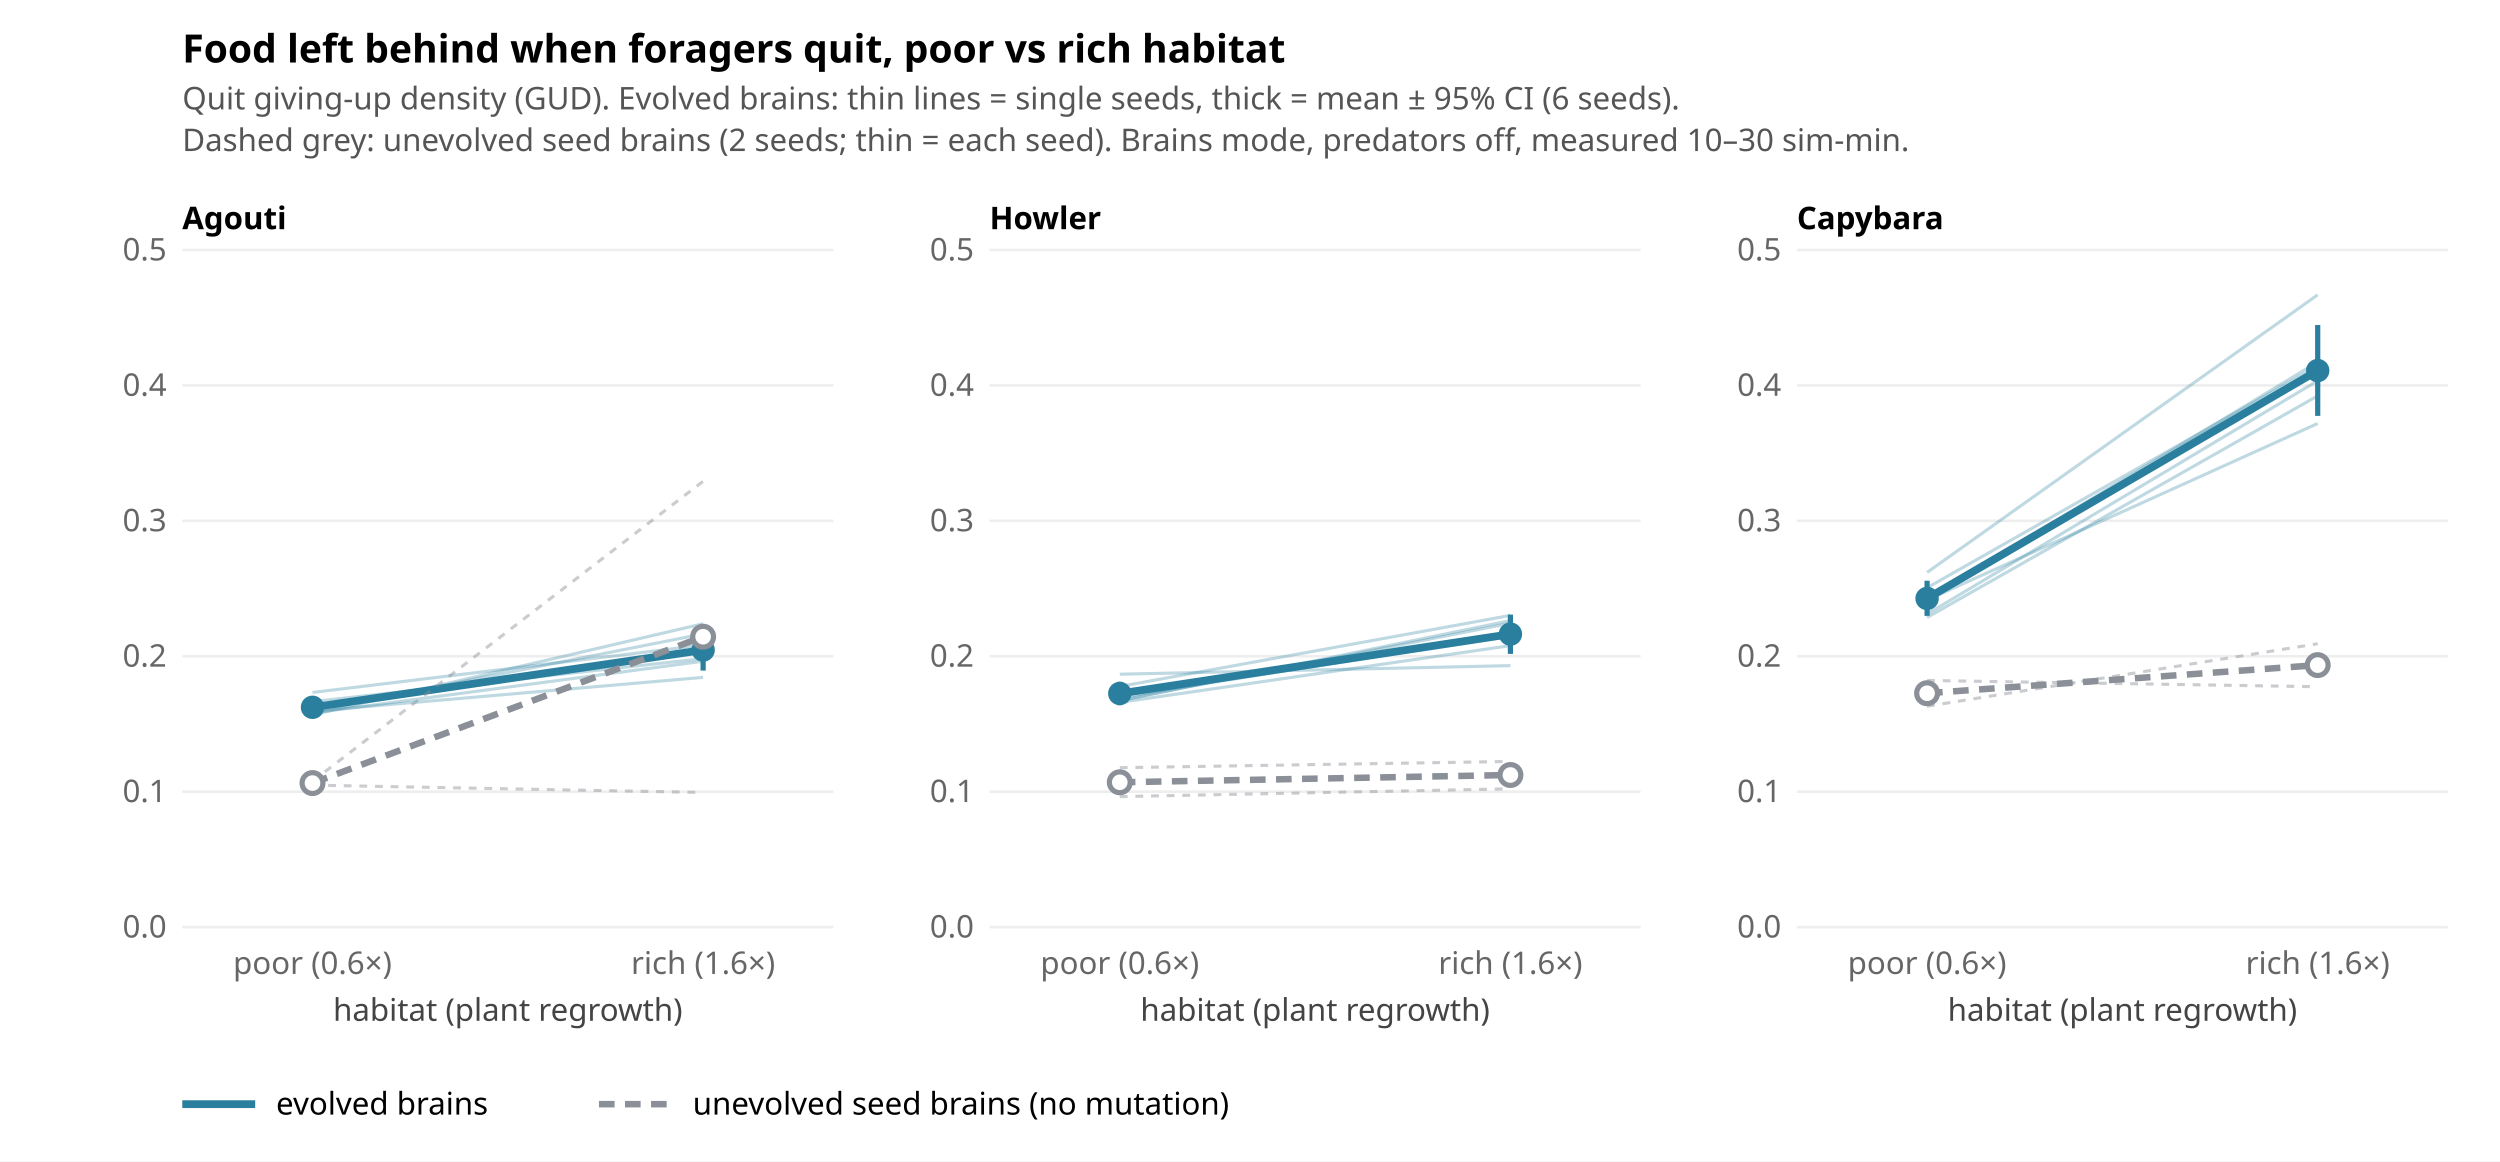
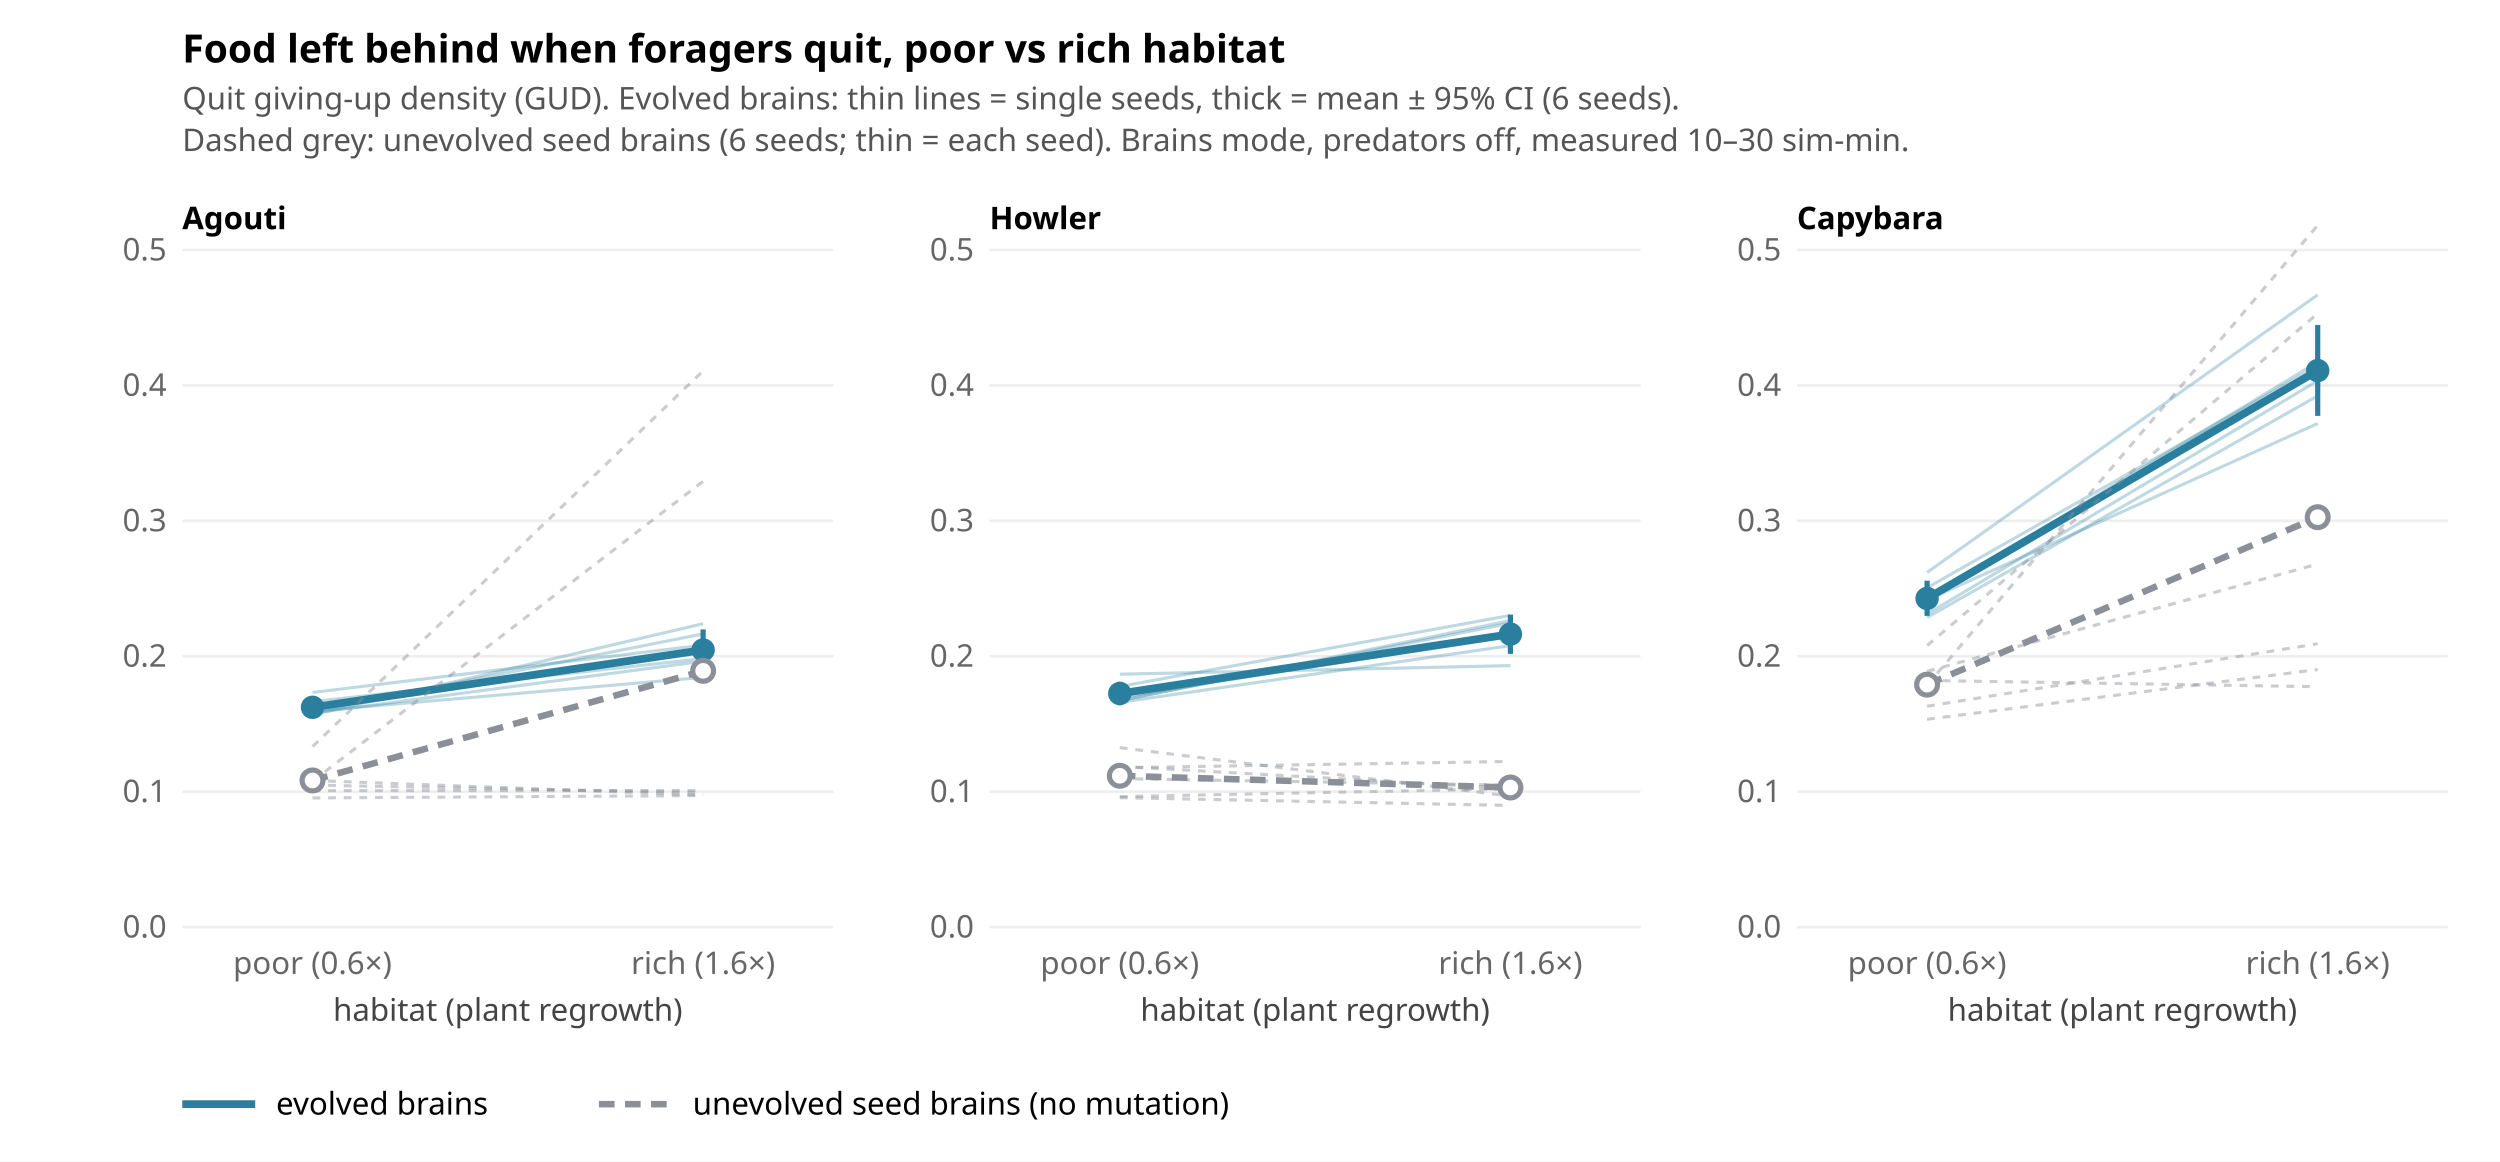
<svg xmlns="http://www.w3.org/2000/svg" viewBox="0 0 960 446" font-family="system-ui, sans-serif" font-size="12">
  <rect width="960" height="446" fill="#fff" />
  <text x="70" y="24" font-size="15" font-weight="600">Food left behind when foragers quit, poor vs rich habitat</text>
  <text x="70" y="42" fill="#555">Quit giving-up density (GUD). Evolved brains: thin lines = single seeds, thick = mean ± 95% CI (6 seeds).</text>
-   <text x="70" y="58" fill="#555">Dashed grey: unevolved seed brains (2 seeds; thin = each seed). Brains mode, predators off, measured 10–30 sim-min.</text>
+   <text x="70" y="58" fill="#555">Dashed grey: unevolved seed brains (6 seeds; thin = each seed). Brains mode, predators off, measured 10–30 sim-min.</text>
  <text x="70" y="88" font-weight="600">Agouti</text>
  <line x1="70" x2="320" y1="356.0" y2="356.0" stroke="#eee" />
  <text x="64" y="360.0" text-anchor="end" fill="#666">0.0</text>
  <line x1="70" x2="320" y1="304.0" y2="304.0" stroke="#eee" />
  <text x="64" y="308.0" text-anchor="end" fill="#666">0.1</text>
  <line x1="70" x2="320" y1="252.0" y2="252.0" stroke="#eee" />
  <text x="64" y="256.0" text-anchor="end" fill="#666">0.2</text>
  <line x1="70" x2="320" y1="200.0" y2="200.0" stroke="#eee" />
  <text x="64" y="204.0" text-anchor="end" fill="#666">0.3</text>
  <line x1="70" x2="320" y1="148.0" y2="148.0" stroke="#eee" />
  <text x="64" y="152.0" text-anchor="end" fill="#666">0.4</text>
  <line x1="70" x2="320" y1="96.0" y2="96.0" stroke="#eee" />
  <text x="64" y="100.0" text-anchor="end" fill="#666">0.5</text>
  <text x="120.0" y="374" text-anchor="middle" fill="#666">poor (0.6×)</text>
  <text x="270.0" y="374" text-anchor="middle" fill="#666">rich (1.6×)</text>
  <text x="195.0" y="392" text-anchor="middle" fill="#444">habitat (plant regrowth)</text>
  <line x1="120.0" y1="273.1" x2="270.0" y2="243.4" stroke="#2a7f9e" stroke-opacity="0.3" stroke-width="1.2" />
  <line x1="120.0" y1="273.1" x2="270.0" y2="260.1" stroke="#2a7f9e" stroke-opacity="0.3" stroke-width="1.2" />
  <line x1="120.0" y1="273.8" x2="270.0" y2="253.9" stroke="#2a7f9e" stroke-opacity="0.3" stroke-width="1.2" />
  <line x1="120.0" y1="274.5" x2="270.0" y2="239.5" stroke="#2a7f9e" stroke-opacity="0.3" stroke-width="1.2" />
  <line x1="120.0" y1="269.4" x2="270.0" y2="252.9" stroke="#2a7f9e" stroke-opacity="0.3" stroke-width="1.2" />
  <line x1="120.0" y1="265.9" x2="270.0" y2="247.7" stroke="#2a7f9e" stroke-opacity="0.3" stroke-width="1.2" />
  <line x1="120.0" y1="271.6" x2="270.0" y2="249.6" stroke="#2a7f9e" stroke-width="3" />
  <line x1="120.0" x2="120.0" y1="275.1" y2="268.2" stroke="#2a7f9e" stroke-width="2" />
  <circle cx="120.0" cy="271.6" r="4.5" fill="#2a7f9e" />
  <line x1="270.0" x2="270.0" y1="257.5" y2="241.7" stroke="#2a7f9e" stroke-width="2" />
  <circle cx="270.0" cy="249.6" r="4.5" fill="#2a7f9e" />
  <line x1="120.0" y1="301.5" x2="270.0" y2="304.3" stroke="#8a8f98" stroke-opacity="0.45" stroke-width="1.2" stroke-dasharray="3 3" />
  <line x1="120.0" y1="300.0" x2="270.0" y2="184.8" stroke="#8a8f98" stroke-opacity="0.45" stroke-width="1.2" stroke-dasharray="3 3" />
-   <line x1="120.0" y1="300.7" x2="270.0" y2="244.5" stroke="#8a8f98" stroke-width="2.5" stroke-dasharray="6 4" />
-   <circle cx="120.0" cy="300.7" r="4" fill="#fff" stroke="#8a8f98" stroke-width="2" />
-   <circle cx="270.0" cy="244.5" r="4" fill="#fff" stroke="#8a8f98" stroke-width="2" />
+   <line x1="120.0" y1="299.7" x2="270.0" y2="305.3" stroke="#8a8f98" stroke-opacity="0.45" stroke-width="1.2" stroke-dasharray="3 3" />
+   <line x1="120.0" y1="303.6" x2="270.0" y2="303.6" stroke="#8a8f98" stroke-opacity="0.45" stroke-width="1.2" stroke-dasharray="3 3" />
+   <line x1="120.0" y1="286.7" x2="270.0" y2="142.4" stroke="#8a8f98" stroke-opacity="0.45" stroke-width="1.2" stroke-dasharray="3 3" />
+   <line x1="120.0" y1="306.4" x2="270.0" y2="305.5" stroke="#8a8f98" stroke-opacity="0.45" stroke-width="1.2" stroke-dasharray="3 3" />
+   <line x1="120.0" y1="299.7" x2="270.0" y2="257.6" stroke="#8a8f98" stroke-width="2.5" stroke-dasharray="6 4" />
+   <circle cx="120.0" cy="299.7" r="4" fill="#fff" stroke="#8a8f98" stroke-width="2" />
+   <circle cx="270.0" cy="257.6" r="4" fill="#fff" stroke="#8a8f98" stroke-width="2" />
  <text x="380" y="88" font-weight="600">Howler</text>
  <line x1="380" x2="630" y1="356.0" y2="356.0" stroke="#eee" />
  <text x="374" y="360.0" text-anchor="end" fill="#666">0.0</text>
  <line x1="380" x2="630" y1="304.0" y2="304.0" stroke="#eee" />
  <text x="374" y="308.0" text-anchor="end" fill="#666">0.1</text>
  <line x1="380" x2="630" y1="252.0" y2="252.0" stroke="#eee" />
  <text x="374" y="256.0" text-anchor="end" fill="#666">0.2</text>
  <line x1="380" x2="630" y1="200.0" y2="200.0" stroke="#eee" />
  <text x="374" y="204.0" text-anchor="end" fill="#666">0.3</text>
  <line x1="380" x2="630" y1="148.0" y2="148.0" stroke="#eee" />
  <text x="374" y="152.0" text-anchor="end" fill="#666">0.4</text>
  <line x1="380" x2="630" y1="96.0" y2="96.0" stroke="#eee" />
  <text x="374" y="100.0" text-anchor="end" fill="#666">0.5</text>
  <text x="430.0" y="374" text-anchor="middle" fill="#666">poor (0.6×)</text>
  <text x="580.0" y="374" text-anchor="middle" fill="#666">rich (1.6×)</text>
  <text x="505.0" y="392" text-anchor="middle" fill="#444">habitat (plant regrowth)</text>
  <line x1="430.0" y1="268.9" x2="580.0" y2="239.3" stroke="#2a7f9e" stroke-opacity="0.3" stroke-width="1.2" />
  <line x1="430.0" y1="263.6" x2="580.0" y2="236.3" stroke="#2a7f9e" stroke-opacity="0.3" stroke-width="1.2" />
  <line x1="430.0" y1="269.7" x2="580.0" y2="247.9" stroke="#2a7f9e" stroke-opacity="0.3" stroke-width="1.2" />
  <line x1="430.0" y1="269.1" x2="580.0" y2="238.3" stroke="#2a7f9e" stroke-opacity="0.3" stroke-width="1.2" />
  <line x1="430.0" y1="258.9" x2="580.0" y2="255.6" stroke="#2a7f9e" stroke-opacity="0.3" stroke-width="1.2" />
  <line x1="430.0" y1="267.7" x2="580.0" y2="243.9" stroke="#2a7f9e" stroke-opacity="0.3" stroke-width="1.2" />
  <line x1="430.0" y1="266.3" x2="580.0" y2="243.5" stroke="#2a7f9e" stroke-width="3" />
  <line x1="430.0" x2="430.0" y1="270.8" y2="261.8" stroke="#2a7f9e" stroke-width="2" />
  <circle cx="430.0" cy="266.3" r="4.5" fill="#2a7f9e" />
  <line x1="580.0" x2="580.0" y1="251.1" y2="236.0" stroke="#2a7f9e" stroke-width="2" />
  <circle cx="580.0" cy="243.5" r="4.5" fill="#2a7f9e" />
  <line x1="430.0" y1="294.8" x2="580.0" y2="292.4" stroke="#8a8f98" stroke-opacity="0.45" stroke-width="1.2" stroke-dasharray="3 3" />
  <line x1="430.0" y1="305.9" x2="580.0" y2="302.9" stroke="#8a8f98" stroke-opacity="0.45" stroke-width="1.2" stroke-dasharray="3 3" />
-   <line x1="430.0" y1="300.4" x2="580.0" y2="297.6" stroke="#8a8f98" stroke-width="2.5" stroke-dasharray="6 4" />
-   <circle cx="430.0" cy="300.4" r="4" fill="#fff" stroke="#8a8f98" stroke-width="2" />
-   <circle cx="580.0" cy="297.6" r="4" fill="#fff" stroke="#8a8f98" stroke-width="2" />
+   <line x1="430.0" y1="299.0" x2="580.0" y2="301.5" stroke="#8a8f98" stroke-opacity="0.45" stroke-width="1.2" stroke-dasharray="3 3" />
+   <line x1="430.0" y1="294.3" x2="580.0" y2="302.7" stroke="#8a8f98" stroke-opacity="0.45" stroke-width="1.2" stroke-dasharray="3 3" />
+   <line x1="430.0" y1="306.3" x2="580.0" y2="309.3" stroke="#8a8f98" stroke-opacity="0.45" stroke-width="1.2" stroke-dasharray="3 3" />
+   <line x1="430.0" y1="287.1" x2="580.0" y2="305.7" stroke="#8a8f98" stroke-opacity="0.45" stroke-width="1.2" stroke-dasharray="3 3" />
+   <line x1="430.0" y1="297.9" x2="580.0" y2="302.4" stroke="#8a8f98" stroke-width="2.5" stroke-dasharray="6 4" />
+   <circle cx="430.0" cy="297.9" r="4" fill="#fff" stroke="#8a8f98" stroke-width="2" />
+   <circle cx="580.0" cy="302.4" r="4" fill="#fff" stroke="#8a8f98" stroke-width="2" />
  <text x="690" y="88" font-weight="600">Capybara</text>
  <line x1="690" x2="940" y1="356.0" y2="356.0" stroke="#eee" />
  <text x="684" y="360.0" text-anchor="end" fill="#666">0.0</text>
  <line x1="690" x2="940" y1="304.0" y2="304.0" stroke="#eee" />
  <text x="684" y="308.0" text-anchor="end" fill="#666">0.1</text>
  <line x1="690" x2="940" y1="252.0" y2="252.0" stroke="#eee" />
  <text x="684" y="256.0" text-anchor="end" fill="#666">0.2</text>
  <line x1="690" x2="940" y1="200.0" y2="200.0" stroke="#eee" />
  <text x="684" y="204.0" text-anchor="end" fill="#666">0.3</text>
  <line x1="690" x2="940" y1="148.0" y2="148.0" stroke="#eee" />
  <text x="684" y="152.0" text-anchor="end" fill="#666">0.4</text>
  <line x1="690" x2="940" y1="96.0" y2="96.0" stroke="#eee" />
  <text x="684" y="100.0" text-anchor="end" fill="#666">0.5</text>
  <text x="740.0" y="374" text-anchor="middle" fill="#666">poor (0.6×)</text>
  <text x="890.0" y="374" text-anchor="middle" fill="#666">rich (1.6×)</text>
  <text x="815.0" y="392" text-anchor="middle" fill="#444">habitat (plant regrowth)</text>
  <line x1="740.0" y1="229.8" x2="890.0" y2="139.0" stroke="#2a7f9e" stroke-opacity="0.3" stroke-width="1.2" />
  <line x1="740.0" y1="235.8" x2="890.0" y2="146.2" stroke="#2a7f9e" stroke-opacity="0.3" stroke-width="1.2" />
  <line x1="740.0" y1="230.4" x2="890.0" y2="162.6" stroke="#2a7f9e" stroke-opacity="0.3" stroke-width="1.2" />
  <line x1="740.0" y1="219.8" x2="890.0" y2="113.2" stroke="#2a7f9e" stroke-opacity="0.3" stroke-width="1.2" />
  <line x1="740.0" y1="237.1" x2="890.0" y2="152.0" stroke="#2a7f9e" stroke-opacity="0.3" stroke-width="1.2" />
  <line x1="740.0" y1="225.7" x2="890.0" y2="140.6" stroke="#2a7f9e" stroke-opacity="0.3" stroke-width="1.2" />
  <line x1="740.0" y1="229.8" x2="890.0" y2="142.3" stroke="#2a7f9e" stroke-width="3" />
  <line x1="740.0" x2="740.0" y1="236.5" y2="223.0" stroke="#2a7f9e" stroke-width="2" />
  <circle cx="740.0" cy="229.8" r="4.5" fill="#2a7f9e" />
  <line x1="890.0" x2="890.0" y1="159.7" y2="124.8" stroke="#2a7f9e" stroke-width="2" />
  <circle cx="890.0" cy="142.3" r="4.5" fill="#2a7f9e" />
  <line x1="740.0" y1="271.2" x2="890.0" y2="247.2" stroke="#8a8f98" stroke-opacity="0.45" stroke-width="1.2" stroke-dasharray="3 3" />
  <line x1="740.0" y1="261.3" x2="890.0" y2="263.7" stroke="#8a8f98" stroke-opacity="0.45" stroke-width="1.2" stroke-dasharray="3 3" />
-   <line x1="740.0" y1="266.2" x2="890.0" y2="255.4" stroke="#8a8f98" stroke-width="2.5" stroke-dasharray="6 4" />
-   <circle cx="740.0" cy="266.2" r="4" fill="#fff" stroke="#8a8f98" stroke-width="2" />
-   <circle cx="890.0" cy="255.4" r="4" fill="#fff" stroke="#8a8f98" stroke-width="2" />
+   <line x1="740.0" y1="247.9" x2="890.0" y2="120.4" stroke="#8a8f98" stroke-opacity="0.45" stroke-width="1.2" stroke-dasharray="3 3" />
+   <line x1="740.0" y1="263.1" x2="890.0" y2="86.5" stroke="#8a8f98" stroke-opacity="0.45" stroke-width="1.2" stroke-dasharray="3 3" />
+   <line x1="740.0" y1="276.2" x2="890.0" y2="257.1" stroke="#8a8f98" stroke-opacity="0.45" stroke-width="1.2" stroke-dasharray="3 3" />
+   <line x1="740.0" y1="257.8" x2="890.0" y2="216.6" stroke="#8a8f98" stroke-opacity="0.45" stroke-width="1.2" stroke-dasharray="3 3" />
+   <line x1="740.0" y1="262.9" x2="890.0" y2="198.6" stroke="#8a8f98" stroke-width="2.5" stroke-dasharray="6 4" />
+   <circle cx="740.0" cy="262.9" r="4" fill="#fff" stroke="#8a8f98" stroke-width="2" />
+   <circle cx="890.0" cy="198.6" r="4" fill="#fff" stroke="#8a8f98" stroke-width="2" />
  <line x1="70" x2="98" y1="424" y2="424" stroke="#2a7f9e" stroke-width="3" />
  <text x="106" y="428">evolved brains</text>
  <line x1="230" x2="258" y1="424" y2="424" stroke="#8a8f98" stroke-width="2.5" stroke-dasharray="6 4" />
  <text x="266" y="428">unevolved seed brains (no mutation)</text>
</svg>
